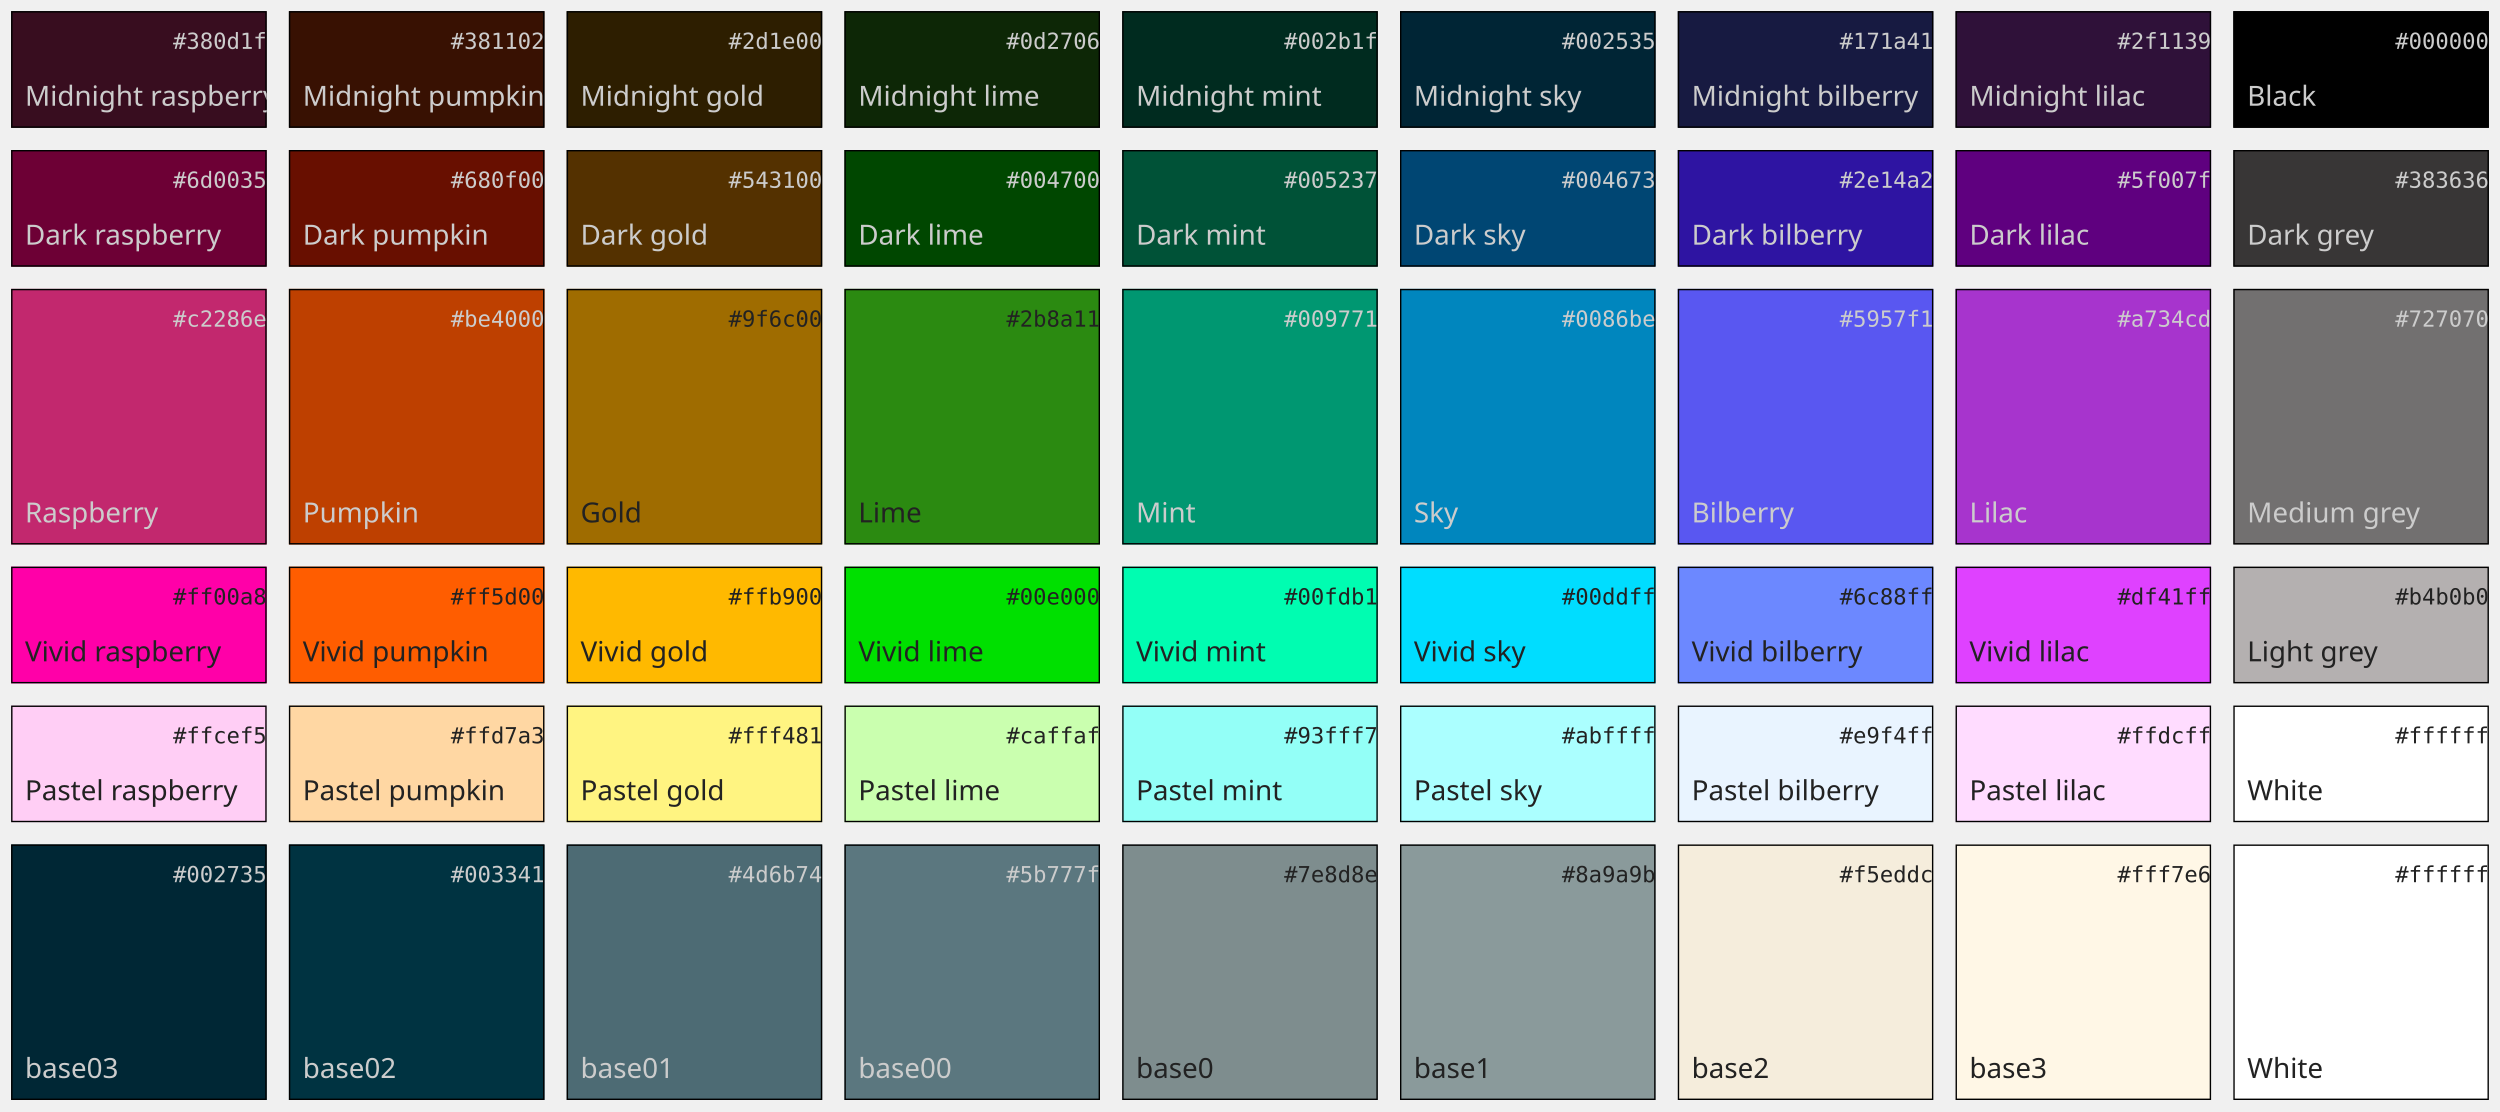
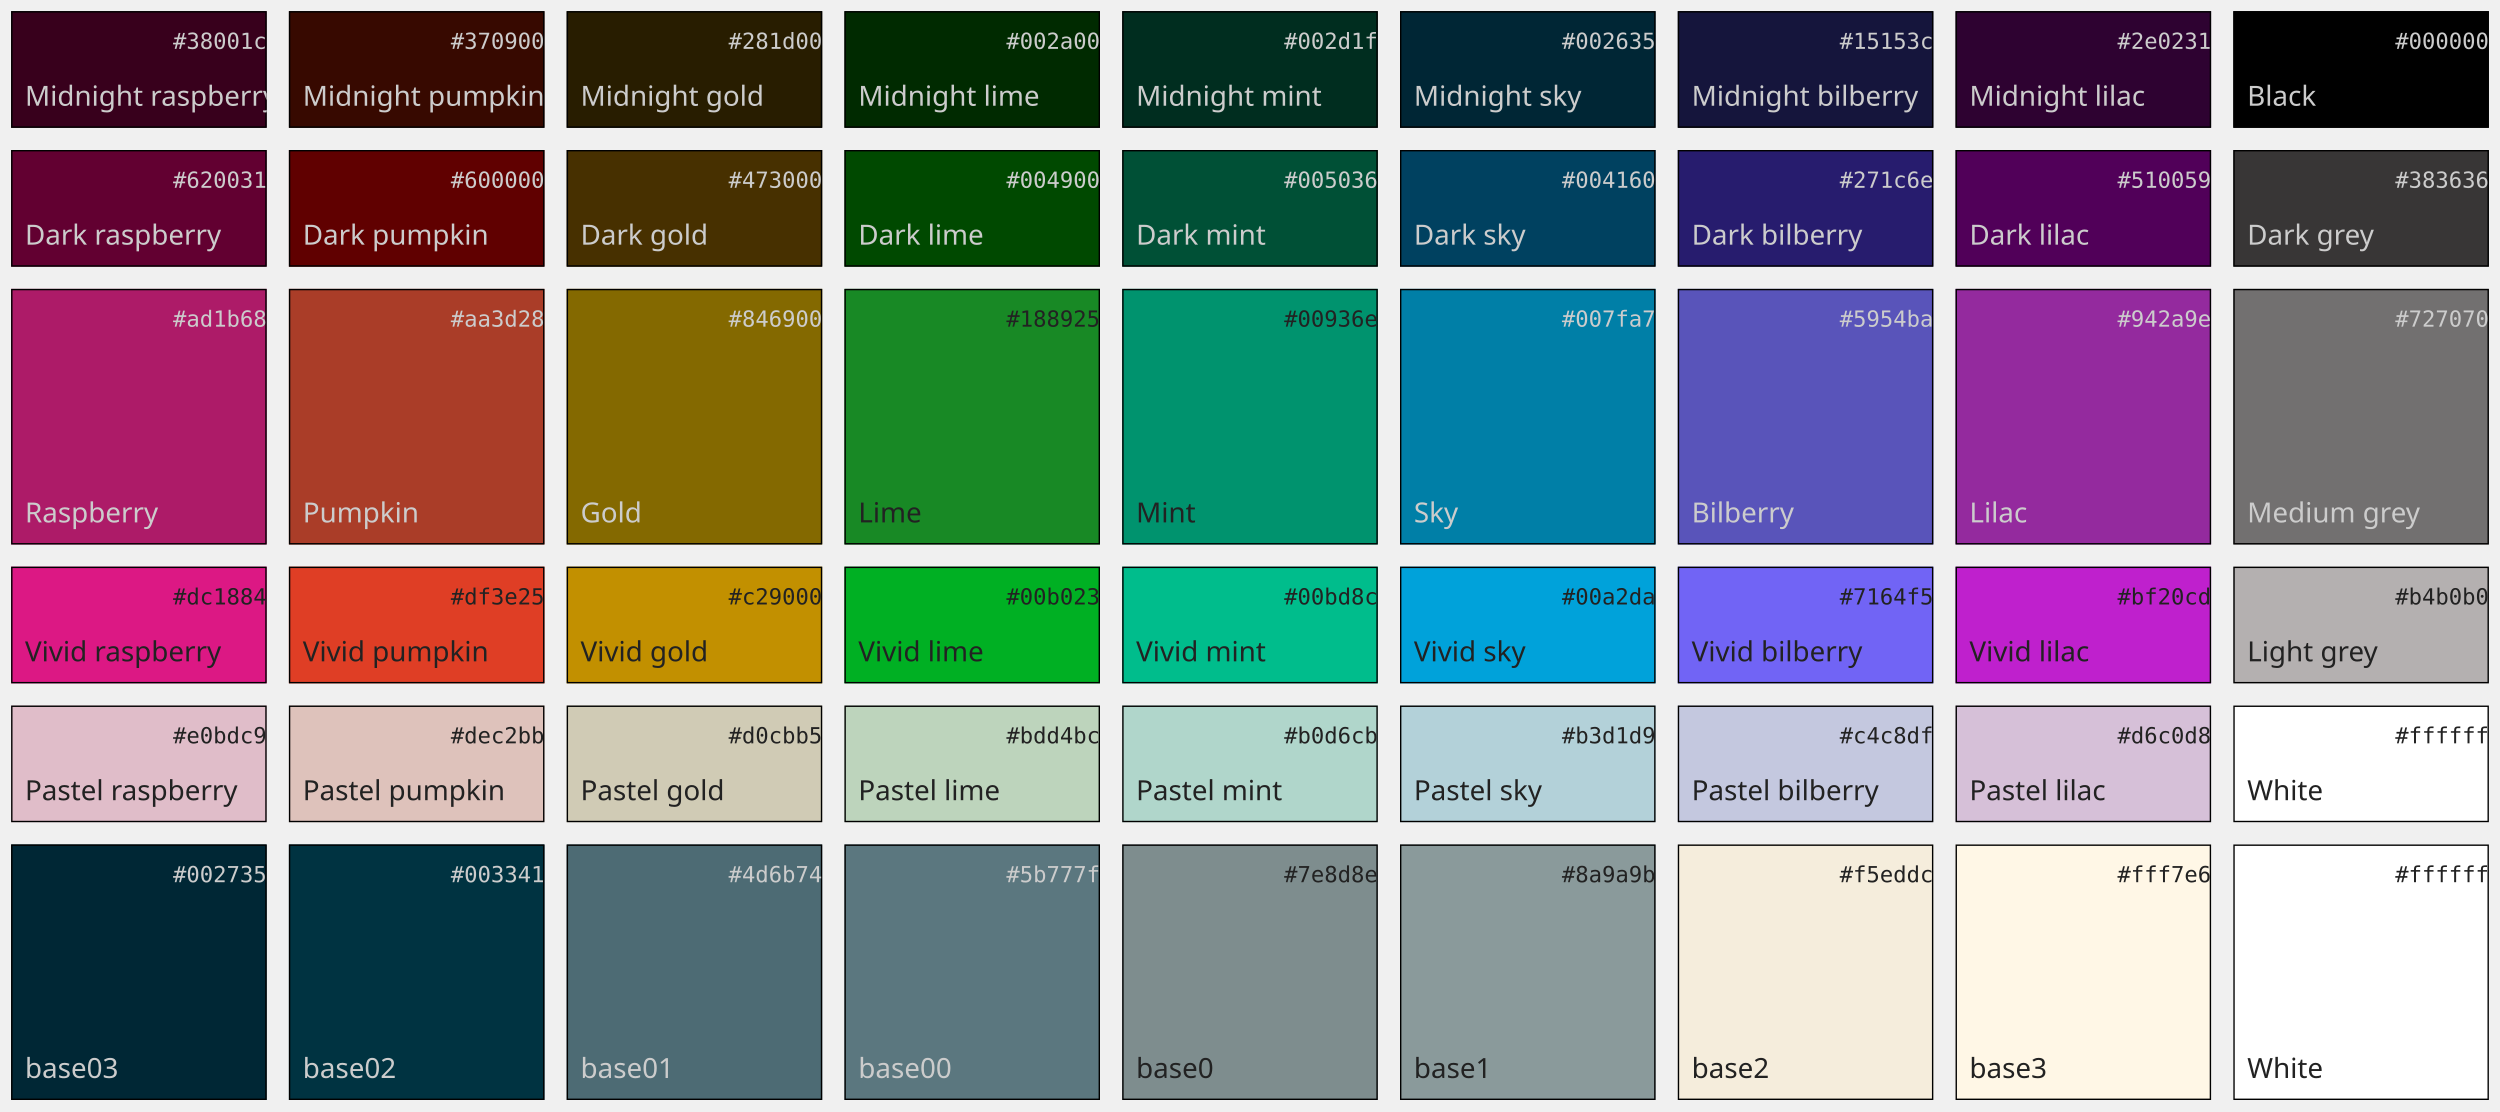
<svg xmlns="http://www.w3.org/2000/svg" viewBox="0 0 900 400.0">
  <style type="text/css">
svg {
	font-family: sans-serif;
	font-size: 10px;
}
svg.palette rect {
	stroke: #000;
	stroke-width: 1px;
}
svg.palette text.hex {
	font-size: 80%;
	font-family: monospace;
}
svg.palette text.label {
	dominant-baseline: text-bottom;
}
.dark text {
	fill: #ccc;
}
.light text {
	fill: #222;
}
</style>
  <svg x="4" y="4" width="92" height="42.0" class="palette dark">
-     <rect x="0" y="0" width="100%" height="100%" fill="#380d1f" />
-     <text x="100%" y="1.2em" text-anchor="end" class="hex">
-       <tspan dx="-0.5em" dy="0.5em">#380d1f</tspan>
+     <rect x="0" y="0" width="100%" height="100%" fill="#38001c" />
+     <text x="100%" y="1.2em" text-anchor="end" class="hex">
+       <tspan dx="-0.5em" dy="0.5em">#38001c</tspan>
    </text>
    <text x="0" y="100%" text-anchor="start" class="label">
      <tspan dy="-0.5em" dx="0.5em">Midnight raspberry</tspan>
    </text>
  </svg>
  <svg x="104" y="4" width="92" height="42.0" class="palette dark">
-     <rect x="0" y="0" width="100%" height="100%" fill="#381102" />
-     <text x="100%" y="1.2em" text-anchor="end" class="hex">
-       <tspan dx="-0.5em" dy="0.5em">#381102</tspan>
+     <rect x="0" y="0" width="100%" height="100%" fill="#370900" />
+     <text x="100%" y="1.2em" text-anchor="end" class="hex">
+       <tspan dx="-0.5em" dy="0.5em">#370900</tspan>
    </text>
    <text x="0" y="100%" text-anchor="start" class="label">
      <tspan dy="-0.5em" dx="0.5em">Midnight pumpkin</tspan>
    </text>
  </svg>
  <svg x="204" y="4" width="92" height="42.0" class="palette dark">
-     <rect x="0" y="0" width="100%" height="100%" fill="#2d1e00" />
-     <text x="100%" y="1.2em" text-anchor="end" class="hex">
-       <tspan dx="-0.5em" dy="0.5em">#2d1e00</tspan>
+     <rect x="0" y="0" width="100%" height="100%" fill="#281d00" />
+     <text x="100%" y="1.2em" text-anchor="end" class="hex">
+       <tspan dx="-0.5em" dy="0.5em">#281d00</tspan>
    </text>
    <text x="0" y="100%" text-anchor="start" class="label">
      <tspan dy="-0.5em" dx="0.5em">Midnight gold</tspan>
    </text>
  </svg>
  <svg x="304" y="4" width="92" height="42.0" class="palette dark">
-     <rect x="0" y="0" width="100%" height="100%" fill="#0d2706" />
-     <text x="100%" y="1.2em" text-anchor="end" class="hex">
-       <tspan dx="-0.5em" dy="0.5em">#0d2706</tspan>
+     <rect x="0" y="0" width="100%" height="100%" fill="#002a00" />
+     <text x="100%" y="1.2em" text-anchor="end" class="hex">
+       <tspan dx="-0.5em" dy="0.5em">#002a00</tspan>
    </text>
    <text x="0" y="100%" text-anchor="start" class="label">
      <tspan dy="-0.5em" dx="0.5em">Midnight lime</tspan>
    </text>
  </svg>
  <svg x="404" y="4" width="92" height="42.0" class="palette dark">
-     <rect x="0" y="0" width="100%" height="100%" fill="#002b1f" />
-     <text x="100%" y="1.2em" text-anchor="end" class="hex">
-       <tspan dx="-0.5em" dy="0.5em">#002b1f</tspan>
+     <rect x="0" y="0" width="100%" height="100%" fill="#002d1f" />
+     <text x="100%" y="1.2em" text-anchor="end" class="hex">
+       <tspan dx="-0.5em" dy="0.5em">#002d1f</tspan>
    </text>
    <text x="0" y="100%" text-anchor="start" class="label">
      <tspan dy="-0.5em" dx="0.5em">Midnight mint</tspan>
    </text>
  </svg>
  <svg x="504" y="4" width="92" height="42.0" class="palette dark">
-     <rect x="0" y="0" width="100%" height="100%" fill="#002535" />
-     <text x="100%" y="1.2em" text-anchor="end" class="hex">
-       <tspan dx="-0.5em" dy="0.5em">#002535</tspan>
+     <rect x="0" y="0" width="100%" height="100%" fill="#002635" />
+     <text x="100%" y="1.2em" text-anchor="end" class="hex">
+       <tspan dx="-0.5em" dy="0.5em">#002635</tspan>
    </text>
    <text x="0" y="100%" text-anchor="start" class="label">
      <tspan dy="-0.5em" dx="0.5em">Midnight sky</tspan>
    </text>
  </svg>
  <svg x="604" y="4" width="92" height="42.0" class="palette dark">
-     <rect x="0" y="0" width="100%" height="100%" fill="#171a41" />
-     <text x="100%" y="1.2em" text-anchor="end" class="hex">
-       <tspan dx="-0.5em" dy="0.5em">#171a41</tspan>
+     <rect x="0" y="0" width="100%" height="100%" fill="#15153c" />
+     <text x="100%" y="1.2em" text-anchor="end" class="hex">
+       <tspan dx="-0.5em" dy="0.5em">#15153c</tspan>
    </text>
    <text x="0" y="100%" text-anchor="start" class="label">
      <tspan dy="-0.5em" dx="0.5em">Midnight bilberry</tspan>
    </text>
  </svg>
  <svg x="704" y="4" width="92" height="42.0" class="palette dark">
-     <rect x="0" y="0" width="100%" height="100%" fill="#2f1139" />
-     <text x="100%" y="1.2em" text-anchor="end" class="hex">
-       <tspan dx="-0.5em" dy="0.5em">#2f1139</tspan>
+     <rect x="0" y="0" width="100%" height="100%" fill="#2e0231" />
+     <text x="100%" y="1.2em" text-anchor="end" class="hex">
+       <tspan dx="-0.5em" dy="0.5em">#2e0231</tspan>
    </text>
    <text x="0" y="100%" text-anchor="start" class="label">
      <tspan dy="-0.5em" dx="0.5em">Midnight lilac</tspan>
    </text>
  </svg>
  <svg x="804" y="4" width="92" height="42.0" class="palette dark">
    <rect x="0" y="0" width="100%" height="100%" fill="#000000" />
    <text x="100%" y="1.2em" text-anchor="end" class="hex">
      <tspan dx="-0.5em" dy="0.5em">#000000</tspan>
    </text>
    <text x="0" y="100%" text-anchor="start" class="label">
      <tspan dy="-0.5em" dx="0.5em">Black</tspan>
    </text>
  </svg>
  <svg x="4" y="54.0" width="92" height="42.0" class="palette dark">
-     <rect x="0" y="0" width="100%" height="100%" fill="#6d0035" />
-     <text x="100%" y="1.2em" text-anchor="end" class="hex">
-       <tspan dx="-0.5em" dy="0.5em">#6d0035</tspan>
+     <rect x="0" y="0" width="100%" height="100%" fill="#620031" />
+     <text x="100%" y="1.2em" text-anchor="end" class="hex">
+       <tspan dx="-0.5em" dy="0.5em">#620031</tspan>
    </text>
    <text x="0" y="100%" text-anchor="start" class="label">
      <tspan dy="-0.5em" dx="0.5em">Dark raspberry</tspan>
    </text>
  </svg>
  <svg x="104" y="54.0" width="92" height="42.0" class="palette dark">
-     <rect x="0" y="0" width="100%" height="100%" fill="#680f00" />
-     <text x="100%" y="1.2em" text-anchor="end" class="hex">
-       <tspan dx="-0.5em" dy="0.5em">#680f00</tspan>
+     <rect x="0" y="0" width="100%" height="100%" fill="#600000" />
+     <text x="100%" y="1.2em" text-anchor="end" class="hex">
+       <tspan dx="-0.5em" dy="0.5em">#600000</tspan>
    </text>
    <text x="0" y="100%" text-anchor="start" class="label">
      <tspan dy="-0.5em" dx="0.5em">Dark pumpkin</tspan>
    </text>
  </svg>
  <svg x="204" y="54.0" width="92" height="42.0" class="palette dark">
-     <rect x="0" y="0" width="100%" height="100%" fill="#543100" />
-     <text x="100%" y="1.2em" text-anchor="end" class="hex">
-       <tspan dx="-0.5em" dy="0.5em">#543100</tspan>
+     <rect x="0" y="0" width="100%" height="100%" fill="#473000" />
+     <text x="100%" y="1.2em" text-anchor="end" class="hex">
+       <tspan dx="-0.5em" dy="0.5em">#473000</tspan>
    </text>
    <text x="0" y="100%" text-anchor="start" class="label">
      <tspan dy="-0.5em" dx="0.5em">Dark gold</tspan>
    </text>
  </svg>
  <svg x="304" y="54.0" width="92" height="42.0" class="palette dark">
-     <rect x="0" y="0" width="100%" height="100%" fill="#004700" />
-     <text x="100%" y="1.2em" text-anchor="end" class="hex">
-       <tspan dx="-0.5em" dy="0.5em">#004700</tspan>
+     <rect x="0" y="0" width="100%" height="100%" fill="#004900" />
+     <text x="100%" y="1.2em" text-anchor="end" class="hex">
+       <tspan dx="-0.5em" dy="0.5em">#004900</tspan>
    </text>
    <text x="0" y="100%" text-anchor="start" class="label">
      <tspan dy="-0.5em" dx="0.5em">Dark lime</tspan>
    </text>
  </svg>
  <svg x="404" y="54.0" width="92" height="42.0" class="palette dark">
-     <rect x="0" y="0" width="100%" height="100%" fill="#005237" />
-     <text x="100%" y="1.2em" text-anchor="end" class="hex">
-       <tspan dx="-0.5em" dy="0.5em">#005237</tspan>
+     <rect x="0" y="0" width="100%" height="100%" fill="#005036" />
+     <text x="100%" y="1.2em" text-anchor="end" class="hex">
+       <tspan dx="-0.5em" dy="0.5em">#005036</tspan>
    </text>
    <text x="0" y="100%" text-anchor="start" class="label">
      <tspan dy="-0.5em" dx="0.5em">Dark mint</tspan>
    </text>
  </svg>
  <svg x="504" y="54.0" width="92" height="42.0" class="palette dark">
-     <rect x="0" y="0" width="100%" height="100%" fill="#004673" />
-     <text x="100%" y="1.2em" text-anchor="end" class="hex">
-       <tspan dx="-0.5em" dy="0.5em">#004673</tspan>
+     <rect x="0" y="0" width="100%" height="100%" fill="#004160" />
+     <text x="100%" y="1.2em" text-anchor="end" class="hex">
+       <tspan dx="-0.5em" dy="0.5em">#004160</tspan>
    </text>
    <text x="0" y="100%" text-anchor="start" class="label">
      <tspan dy="-0.5em" dx="0.5em">Dark sky</tspan>
    </text>
  </svg>
  <svg x="604" y="54.0" width="92" height="42.0" class="palette dark">
-     <rect x="0" y="0" width="100%" height="100%" fill="#2e14a2" />
-     <text x="100%" y="1.2em" text-anchor="end" class="hex">
-       <tspan dx="-0.5em" dy="0.5em">#2e14a2</tspan>
+     <rect x="0" y="0" width="100%" height="100%" fill="#271c6e" />
+     <text x="100%" y="1.2em" text-anchor="end" class="hex">
+       <tspan dx="-0.5em" dy="0.5em">#271c6e</tspan>
    </text>
    <text x="0" y="100%" text-anchor="start" class="label">
      <tspan dy="-0.5em" dx="0.5em">Dark bilberry</tspan>
    </text>
  </svg>
  <svg x="704" y="54.0" width="92" height="42.0" class="palette dark">
-     <rect x="0" y="0" width="100%" height="100%" fill="#5f007f" />
-     <text x="100%" y="1.2em" text-anchor="end" class="hex">
-       <tspan dx="-0.5em" dy="0.5em">#5f007f</tspan>
+     <rect x="0" y="0" width="100%" height="100%" fill="#510059" />
+     <text x="100%" y="1.2em" text-anchor="end" class="hex">
+       <tspan dx="-0.5em" dy="0.5em">#510059</tspan>
    </text>
    <text x="0" y="100%" text-anchor="start" class="label">
      <tspan dy="-0.5em" dx="0.5em">Dark lilac</tspan>
    </text>
  </svg>
  <svg x="804" y="54.0" width="92" height="42.0" class="palette dark">
    <rect x="0" y="0" width="100%" height="100%" fill="#383636" />
    <text x="100%" y="1.2em" text-anchor="end" class="hex">
      <tspan dx="-0.5em" dy="0.5em">#383636</tspan>
    </text>
    <text x="0" y="100%" text-anchor="start" class="label">
      <tspan dy="-0.5em" dx="0.5em">Dark grey</tspan>
    </text>
  </svg>
  <svg x="4" y="104.0" width="92" height="92" class="palette dark">
-     <rect x="0" y="0" width="100%" height="100%" fill="#c2286e" />
-     <text x="100%" y="1.2em" text-anchor="end" class="hex">
-       <tspan dx="-0.5em" dy="0.5em">#c2286e</tspan>
+     <rect x="0" y="0" width="100%" height="100%" fill="#ad1b68" />
+     <text x="100%" y="1.2em" text-anchor="end" class="hex">
+       <tspan dx="-0.5em" dy="0.5em">#ad1b68</tspan>
    </text>
    <text x="0" y="100%" text-anchor="start" class="label">
      <tspan dy="-0.5em" dx="0.5em">Raspberry</tspan>
    </text>
  </svg>
  <svg x="104" y="104.0" width="92" height="92" class="palette dark">
-     <rect x="0" y="0" width="100%" height="100%" fill="#be4000" />
-     <text x="100%" y="1.2em" text-anchor="end" class="hex">
-       <tspan dx="-0.5em" dy="0.5em">#be4000</tspan>
+     <rect x="0" y="0" width="100%" height="100%" fill="#aa3d28" />
+     <text x="100%" y="1.2em" text-anchor="end" class="hex">
+       <tspan dx="-0.5em" dy="0.5em">#aa3d28</tspan>
    </text>
    <text x="0" y="100%" text-anchor="start" class="label">
      <tspan dy="-0.5em" dx="0.5em">Pumpkin</tspan>
    </text>
  </svg>
-   <svg x="204" y="104.0" width="92" height="92" class="palette light">
-     <rect x="0" y="0" width="100%" height="100%" fill="#9f6c00" />
-     <text x="100%" y="1.2em" text-anchor="end" class="hex">
-       <tspan dx="-0.5em" dy="0.5em">#9f6c00</tspan>
+   <svg x="204" y="104.0" width="92" height="92" class="palette dark">
+     <rect x="0" y="0" width="100%" height="100%" fill="#846900" />
+     <text x="100%" y="1.2em" text-anchor="end" class="hex">
+       <tspan dx="-0.5em" dy="0.5em">#846900</tspan>
    </text>
    <text x="0" y="100%" text-anchor="start" class="label">
      <tspan dy="-0.5em" dx="0.5em">Gold</tspan>
    </text>
  </svg>
  <svg x="304" y="104.0" width="92" height="92" class="palette light">
-     <rect x="0" y="0" width="100%" height="100%" fill="#2b8a11" />
-     <text x="100%" y="1.2em" text-anchor="end" class="hex">
-       <tspan dx="-0.5em" dy="0.5em">#2b8a11</tspan>
+     <rect x="0" y="0" width="100%" height="100%" fill="#188925" />
+     <text x="100%" y="1.2em" text-anchor="end" class="hex">
+       <tspan dx="-0.5em" dy="0.5em">#188925</tspan>
    </text>
    <text x="0" y="100%" text-anchor="start" class="label">
      <tspan dy="-0.5em" dx="0.5em">Lime</tspan>
    </text>
  </svg>
-   <svg x="404" y="104.0" width="92" height="92" class="palette dark">
-     <rect x="0" y="0" width="100%" height="100%" fill="#009771" />
-     <text x="100%" y="1.2em" text-anchor="end" class="hex">
-       <tspan dx="-0.5em" dy="0.5em">#009771</tspan>
+   <svg x="404" y="104.0" width="92" height="92" class="palette light">
+     <rect x="0" y="0" width="100%" height="100%" fill="#00936e" />
+     <text x="100%" y="1.2em" text-anchor="end" class="hex">
+       <tspan dx="-0.5em" dy="0.5em">#00936e</tspan>
    </text>
    <text x="0" y="100%" text-anchor="start" class="label">
      <tspan dy="-0.5em" dx="0.5em">Mint</tspan>
    </text>
  </svg>
  <svg x="504" y="104.0" width="92" height="92" class="palette dark">
-     <rect x="0" y="0" width="100%" height="100%" fill="#0086be" />
-     <text x="100%" y="1.2em" text-anchor="end" class="hex">
-       <tspan dx="-0.5em" dy="0.5em">#0086be</tspan>
+     <rect x="0" y="0" width="100%" height="100%" fill="#007fa7" />
+     <text x="100%" y="1.2em" text-anchor="end" class="hex">
+       <tspan dx="-0.5em" dy="0.5em">#007fa7</tspan>
    </text>
    <text x="0" y="100%" text-anchor="start" class="label">
      <tspan dy="-0.5em" dx="0.5em">Sky</tspan>
    </text>
  </svg>
  <svg x="604" y="104.0" width="92" height="92" class="palette dark">
-     <rect x="0" y="0" width="100%" height="100%" fill="#5957f1" />
-     <text x="100%" y="1.2em" text-anchor="end" class="hex">
-       <tspan dx="-0.5em" dy="0.5em">#5957f1</tspan>
+     <rect x="0" y="0" width="100%" height="100%" fill="#5954ba" />
+     <text x="100%" y="1.2em" text-anchor="end" class="hex">
+       <tspan dx="-0.5em" dy="0.5em">#5954ba</tspan>
    </text>
    <text x="0" y="100%" text-anchor="start" class="label">
      <tspan dy="-0.5em" dx="0.5em">Bilberry</tspan>
    </text>
  </svg>
  <svg x="704" y="104.0" width="92" height="92" class="palette dark">
-     <rect x="0" y="0" width="100%" height="100%" fill="#a734cd" />
-     <text x="100%" y="1.2em" text-anchor="end" class="hex">
-       <tspan dx="-0.5em" dy="0.5em">#a734cd</tspan>
+     <rect x="0" y="0" width="100%" height="100%" fill="#942a9e" />
+     <text x="100%" y="1.2em" text-anchor="end" class="hex">
+       <tspan dx="-0.5em" dy="0.5em">#942a9e</tspan>
    </text>
    <text x="0" y="100%" text-anchor="start" class="label">
      <tspan dy="-0.5em" dx="0.5em">Lilac</tspan>
    </text>
  </svg>
  <svg x="804" y="104.0" width="92" height="92" class="palette dark">
    <rect x="0" y="0" width="100%" height="100%" fill="#727070" />
    <text x="100%" y="1.2em" text-anchor="end" class="hex">
      <tspan dx="-0.5em" dy="0.5em">#727070</tspan>
    </text>
    <text x="0" y="100%" text-anchor="start" class="label">
      <tspan dy="-0.5em" dx="0.5em">Medium grey</tspan>
    </text>
  </svg>
  <svg x="4" y="204.0" width="92" height="42.0" class="palette light">
-     <rect x="0" y="0" width="100%" height="100%" fill="#ff00a8" />
-     <text x="100%" y="1.2em" text-anchor="end" class="hex">
-       <tspan dx="-0.5em" dy="0.5em">#ff00a8</tspan>
+     <rect x="0" y="0" width="100%" height="100%" fill="#dc1884" />
+     <text x="100%" y="1.2em" text-anchor="end" class="hex">
+       <tspan dx="-0.5em" dy="0.5em">#dc1884</tspan>
    </text>
    <text x="0" y="100%" text-anchor="start" class="label">
      <tspan dy="-0.5em" dx="0.5em">Vivid raspberry</tspan>
    </text>
  </svg>
  <svg x="104" y="204.0" width="92" height="42.0" class="palette light">
-     <rect x="0" y="0" width="100%" height="100%" fill="#ff5d00" />
-     <text x="100%" y="1.2em" text-anchor="end" class="hex">
-       <tspan dx="-0.5em" dy="0.5em">#ff5d00</tspan>
+     <rect x="0" y="0" width="100%" height="100%" fill="#df3e25" />
+     <text x="100%" y="1.2em" text-anchor="end" class="hex">
+       <tspan dx="-0.5em" dy="0.5em">#df3e25</tspan>
    </text>
    <text x="0" y="100%" text-anchor="start" class="label">
      <tspan dy="-0.5em" dx="0.5em">Vivid pumpkin</tspan>
    </text>
  </svg>
  <svg x="204" y="204.0" width="92" height="42.0" class="palette light">
-     <rect x="0" y="0" width="100%" height="100%" fill="#ffb900" />
-     <text x="100%" y="1.2em" text-anchor="end" class="hex">
-       <tspan dx="-0.5em" dy="0.5em">#ffb900</tspan>
+     <rect x="0" y="0" width="100%" height="100%" fill="#c29000" />
+     <text x="100%" y="1.2em" text-anchor="end" class="hex">
+       <tspan dx="-0.5em" dy="0.5em">#c29000</tspan>
    </text>
    <text x="0" y="100%" text-anchor="start" class="label">
      <tspan dy="-0.5em" dx="0.5em">Vivid gold</tspan>
    </text>
  </svg>
  <svg x="304" y="204.0" width="92" height="42.0" class="palette light">
-     <rect x="0" y="0" width="100%" height="100%" fill="#00e000" />
-     <text x="100%" y="1.2em" text-anchor="end" class="hex">
-       <tspan dx="-0.5em" dy="0.5em">#00e000</tspan>
+     <rect x="0" y="0" width="100%" height="100%" fill="#00b023" />
+     <text x="100%" y="1.2em" text-anchor="end" class="hex">
+       <tspan dx="-0.5em" dy="0.5em">#00b023</tspan>
    </text>
    <text x="0" y="100%" text-anchor="start" class="label">
      <tspan dy="-0.5em" dx="0.5em">Vivid lime</tspan>
    </text>
  </svg>
  <svg x="404" y="204.0" width="92" height="42.0" class="palette light">
-     <rect x="0" y="0" width="100%" height="100%" fill="#00fdb1" />
-     <text x="100%" y="1.2em" text-anchor="end" class="hex">
-       <tspan dx="-0.5em" dy="0.5em">#00fdb1</tspan>
+     <rect x="0" y="0" width="100%" height="100%" fill="#00bd8c" />
+     <text x="100%" y="1.2em" text-anchor="end" class="hex">
+       <tspan dx="-0.5em" dy="0.5em">#00bd8c</tspan>
    </text>
    <text x="0" y="100%" text-anchor="start" class="label">
      <tspan dy="-0.5em" dx="0.5em">Vivid mint</tspan>
    </text>
  </svg>
  <svg x="504" y="204.0" width="92" height="42.0" class="palette light">
-     <rect x="0" y="0" width="100%" height="100%" fill="#00ddff" />
-     <text x="100%" y="1.2em" text-anchor="end" class="hex">
-       <tspan dx="-0.5em" dy="0.5em">#00ddff</tspan>
+     <rect x="0" y="0" width="100%" height="100%" fill="#00a2da" />
+     <text x="100%" y="1.2em" text-anchor="end" class="hex">
+       <tspan dx="-0.5em" dy="0.5em">#00a2da</tspan>
    </text>
    <text x="0" y="100%" text-anchor="start" class="label">
      <tspan dy="-0.5em" dx="0.5em">Vivid sky</tspan>
    </text>
  </svg>
  <svg x="604" y="204.0" width="92" height="42.0" class="palette light">
-     <rect x="0" y="0" width="100%" height="100%" fill="#6c88ff" />
-     <text x="100%" y="1.2em" text-anchor="end" class="hex">
-       <tspan dx="-0.5em" dy="0.5em">#6c88ff</tspan>
+     <rect x="0" y="0" width="100%" height="100%" fill="#7164f5" />
+     <text x="100%" y="1.2em" text-anchor="end" class="hex">
+       <tspan dx="-0.5em" dy="0.5em">#7164f5</tspan>
    </text>
    <text x="0" y="100%" text-anchor="start" class="label">
      <tspan dy="-0.5em" dx="0.5em">Vivid bilberry</tspan>
    </text>
  </svg>
  <svg x="704" y="204.0" width="92" height="42.0" class="palette light">
-     <rect x="0" y="0" width="100%" height="100%" fill="#df41ff" />
-     <text x="100%" y="1.2em" text-anchor="end" class="hex">
-       <tspan dx="-0.5em" dy="0.5em">#df41ff</tspan>
+     <rect x="0" y="0" width="100%" height="100%" fill="#bf20cd" />
+     <text x="100%" y="1.2em" text-anchor="end" class="hex">
+       <tspan dx="-0.5em" dy="0.5em">#bf20cd</tspan>
    </text>
    <text x="0" y="100%" text-anchor="start" class="label">
      <tspan dy="-0.5em" dx="0.5em">Vivid lilac</tspan>
    </text>
  </svg>
  <svg x="804" y="204.0" width="92" height="42.0" class="palette light">
    <rect x="0" y="0" width="100%" height="100%" fill="#b4b0b0" />
    <text x="100%" y="1.2em" text-anchor="end" class="hex">
      <tspan dx="-0.5em" dy="0.5em">#b4b0b0</tspan>
    </text>
    <text x="0" y="100%" text-anchor="start" class="label">
      <tspan dy="-0.5em" dx="0.5em">Light grey</tspan>
    </text>
  </svg>
  <svg x="4" y="254.0" width="92" height="42.0" class="palette light">
-     <rect x="0" y="0" width="100%" height="100%" fill="#ffcef5" />
-     <text x="100%" y="1.2em" text-anchor="end" class="hex">
-       <tspan dx="-0.5em" dy="0.5em">#ffcef5</tspan>
+     <rect x="0" y="0" width="100%" height="100%" fill="#e0bdc9" />
+     <text x="100%" y="1.2em" text-anchor="end" class="hex">
+       <tspan dx="-0.5em" dy="0.5em">#e0bdc9</tspan>
    </text>
    <text x="0" y="100%" text-anchor="start" class="label">
      <tspan dy="-0.5em" dx="0.5em">Pastel raspberry</tspan>
    </text>
  </svg>
  <svg x="104" y="254.0" width="92" height="42.0" class="palette light">
-     <rect x="0" y="0" width="100%" height="100%" fill="#ffd7a3" />
-     <text x="100%" y="1.2em" text-anchor="end" class="hex">
-       <tspan dx="-0.5em" dy="0.5em">#ffd7a3</tspan>
+     <rect x="0" y="0" width="100%" height="100%" fill="#dec2bb" />
+     <text x="100%" y="1.2em" text-anchor="end" class="hex">
+       <tspan dx="-0.5em" dy="0.5em">#dec2bb</tspan>
    </text>
    <text x="0" y="100%" text-anchor="start" class="label">
      <tspan dy="-0.5em" dx="0.5em">Pastel pumpkin</tspan>
    </text>
  </svg>
  <svg x="204" y="254.0" width="92" height="42.0" class="palette light">
-     <rect x="0" y="0" width="100%" height="100%" fill="#fff481" />
-     <text x="100%" y="1.2em" text-anchor="end" class="hex">
-       <tspan dx="-0.5em" dy="0.5em">#fff481</tspan>
+     <rect x="0" y="0" width="100%" height="100%" fill="#d0cbb5" />
+     <text x="100%" y="1.2em" text-anchor="end" class="hex">
+       <tspan dx="-0.5em" dy="0.5em">#d0cbb5</tspan>
    </text>
    <text x="0" y="100%" text-anchor="start" class="label">
      <tspan dy="-0.5em" dx="0.5em">Pastel gold</tspan>
    </text>
  </svg>
  <svg x="304" y="254.0" width="92" height="42.0" class="palette light">
-     <rect x="0" y="0" width="100%" height="100%" fill="#caffaf" />
-     <text x="100%" y="1.2em" text-anchor="end" class="hex">
-       <tspan dx="-0.5em" dy="0.5em">#caffaf</tspan>
+     <rect x="0" y="0" width="100%" height="100%" fill="#bdd4bc" />
+     <text x="100%" y="1.2em" text-anchor="end" class="hex">
+       <tspan dx="-0.5em" dy="0.5em">#bdd4bc</tspan>
    </text>
    <text x="0" y="100%" text-anchor="start" class="label">
      <tspan dy="-0.5em" dx="0.5em">Pastel lime</tspan>
    </text>
  </svg>
  <svg x="404" y="254.0" width="92" height="42.0" class="palette light">
-     <rect x="0" y="0" width="100%" height="100%" fill="#93fff7" />
-     <text x="100%" y="1.2em" text-anchor="end" class="hex">
-       <tspan dx="-0.5em" dy="0.5em">#93fff7</tspan>
+     <rect x="0" y="0" width="100%" height="100%" fill="#b0d6cb" />
+     <text x="100%" y="1.2em" text-anchor="end" class="hex">
+       <tspan dx="-0.5em" dy="0.5em">#b0d6cb</tspan>
    </text>
    <text x="0" y="100%" text-anchor="start" class="label">
      <tspan dy="-0.5em" dx="0.5em">Pastel mint</tspan>
    </text>
  </svg>
  <svg x="504" y="254.0" width="92" height="42.0" class="palette light">
-     <rect x="0" y="0" width="100%" height="100%" fill="#abffff" />
-     <text x="100%" y="1.2em" text-anchor="end" class="hex">
-       <tspan dx="-0.5em" dy="0.5em">#abffff</tspan>
+     <rect x="0" y="0" width="100%" height="100%" fill="#b3d1d9" />
+     <text x="100%" y="1.2em" text-anchor="end" class="hex">
+       <tspan dx="-0.5em" dy="0.5em">#b3d1d9</tspan>
    </text>
    <text x="0" y="100%" text-anchor="start" class="label">
      <tspan dy="-0.5em" dx="0.5em">Pastel sky</tspan>
    </text>
  </svg>
  <svg x="604" y="254.0" width="92" height="42.0" class="palette light">
-     <rect x="0" y="0" width="100%" height="100%" fill="#e9f4ff" />
-     <text x="100%" y="1.2em" text-anchor="end" class="hex">
-       <tspan dx="-0.5em" dy="0.5em">#e9f4ff</tspan>
+     <rect x="0" y="0" width="100%" height="100%" fill="#c4c8df" />
+     <text x="100%" y="1.2em" text-anchor="end" class="hex">
+       <tspan dx="-0.5em" dy="0.5em">#c4c8df</tspan>
    </text>
    <text x="0" y="100%" text-anchor="start" class="label">
      <tspan dy="-0.5em" dx="0.5em">Pastel bilberry</tspan>
    </text>
  </svg>
  <svg x="704" y="254.0" width="92" height="42.0" class="palette light">
-     <rect x="0" y="0" width="100%" height="100%" fill="#ffdcff" />
-     <text x="100%" y="1.2em" text-anchor="end" class="hex">
-       <tspan dx="-0.5em" dy="0.5em">#ffdcff</tspan>
+     <rect x="0" y="0" width="100%" height="100%" fill="#d6c0d8" />
+     <text x="100%" y="1.2em" text-anchor="end" class="hex">
+       <tspan dx="-0.5em" dy="0.5em">#d6c0d8</tspan>
    </text>
    <text x="0" y="100%" text-anchor="start" class="label">
      <tspan dy="-0.5em" dx="0.5em">Pastel lilac</tspan>
    </text>
  </svg>
  <svg x="804" y="254.0" width="92" height="42.0" class="palette light">
    <rect x="0" y="0" width="100%" height="100%" fill="#ffffff" />
    <text x="100%" y="1.2em" text-anchor="end" class="hex">
      <tspan dx="-0.5em" dy="0.5em">#ffffff</tspan>
    </text>
    <text x="0" y="100%" text-anchor="start" class="label">
      <tspan dy="-0.5em" dx="0.5em">White</tspan>
    </text>
  </svg>
  <svg x="4" y="304.0" width="92" height="92" class="palette dark">
    <rect x="0" y="0" width="100%" height="100%" fill="#002735" />
    <text x="100%" y="1.2em" text-anchor="end" class="hex">
      <tspan dx="-0.5em" dy="0.5em">#002735</tspan>
    </text>
    <text x="0" y="100%" text-anchor="start" class="label">
      <tspan dy="-0.5em" dx="0.5em">base03</tspan>
    </text>
  </svg>
  <svg x="104" y="304.0" width="92" height="92" class="palette dark">
    <rect x="0" y="0" width="100%" height="100%" fill="#003341" />
    <text x="100%" y="1.2em" text-anchor="end" class="hex">
      <tspan dx="-0.5em" dy="0.5em">#003341</tspan>
    </text>
    <text x="0" y="100%" text-anchor="start" class="label">
      <tspan dy="-0.5em" dx="0.5em">base02</tspan>
    </text>
  </svg>
  <svg x="204" y="304.0" width="92" height="92" class="palette dark">
    <rect x="0" y="0" width="100%" height="100%" fill="#4d6b74" />
    <text x="100%" y="1.2em" text-anchor="end" class="hex">
      <tspan dx="-0.5em" dy="0.5em">#4d6b74</tspan>
    </text>
    <text x="0" y="100%" text-anchor="start" class="label">
      <tspan dy="-0.5em" dx="0.5em">base01</tspan>
    </text>
  </svg>
  <svg x="304" y="304.0" width="92" height="92" class="palette dark">
    <rect x="0" y="0" width="100%" height="100%" fill="#5b777f" />
    <text x="100%" y="1.2em" text-anchor="end" class="hex">
      <tspan dx="-0.5em" dy="0.5em">#5b777f</tspan>
    </text>
    <text x="0" y="100%" text-anchor="start" class="label">
      <tspan dy="-0.5em" dx="0.5em">base00</tspan>
    </text>
  </svg>
  <svg x="404" y="304.0" width="92" height="92" class="palette light">
    <rect x="0" y="0" width="100%" height="100%" fill="#7e8d8e" />
    <text x="100%" y="1.2em" text-anchor="end" class="hex">
      <tspan dx="-0.5em" dy="0.5em">#7e8d8e</tspan>
    </text>
    <text x="0" y="100%" text-anchor="start" class="label">
      <tspan dy="-0.5em" dx="0.5em">base0</tspan>
    </text>
  </svg>
  <svg x="504" y="304.0" width="92" height="92" class="palette light">
    <rect x="0" y="0" width="100%" height="100%" fill="#8a9a9b" />
    <text x="100%" y="1.2em" text-anchor="end" class="hex">
      <tspan dx="-0.5em" dy="0.5em">#8a9a9b</tspan>
    </text>
    <text x="0" y="100%" text-anchor="start" class="label">
      <tspan dy="-0.5em" dx="0.5em">base1</tspan>
    </text>
  </svg>
  <svg x="604" y="304.0" width="92" height="92" class="palette light">
    <rect x="0" y="0" width="100%" height="100%" fill="#f5eddc" />
    <text x="100%" y="1.2em" text-anchor="end" class="hex">
      <tspan dx="-0.5em" dy="0.5em">#f5eddc</tspan>
    </text>
    <text x="0" y="100%" text-anchor="start" class="label">
      <tspan dy="-0.5em" dx="0.5em">base2</tspan>
    </text>
  </svg>
  <svg x="704" y="304.0" width="92" height="92" class="palette light">
    <rect x="0" y="0" width="100%" height="100%" fill="#fff7e6" />
    <text x="100%" y="1.2em" text-anchor="end" class="hex">
      <tspan dx="-0.5em" dy="0.5em">#fff7e6</tspan>
    </text>
    <text x="0" y="100%" text-anchor="start" class="label">
      <tspan dy="-0.5em" dx="0.5em">base3</tspan>
    </text>
  </svg>
  <svg x="804" y="304.0" width="92" height="92" class="palette light">
    <rect x="0" y="0" width="100%" height="100%" fill="#ffffff" />
    <text x="100%" y="1.2em" text-anchor="end" class="hex">
      <tspan dx="-0.5em" dy="0.5em">#ffffff</tspan>
    </text>
    <text x="0" y="100%" text-anchor="start" class="label">
      <tspan dy="-0.5em" dx="0.5em">White</tspan>
    </text>
  </svg>
</svg>
